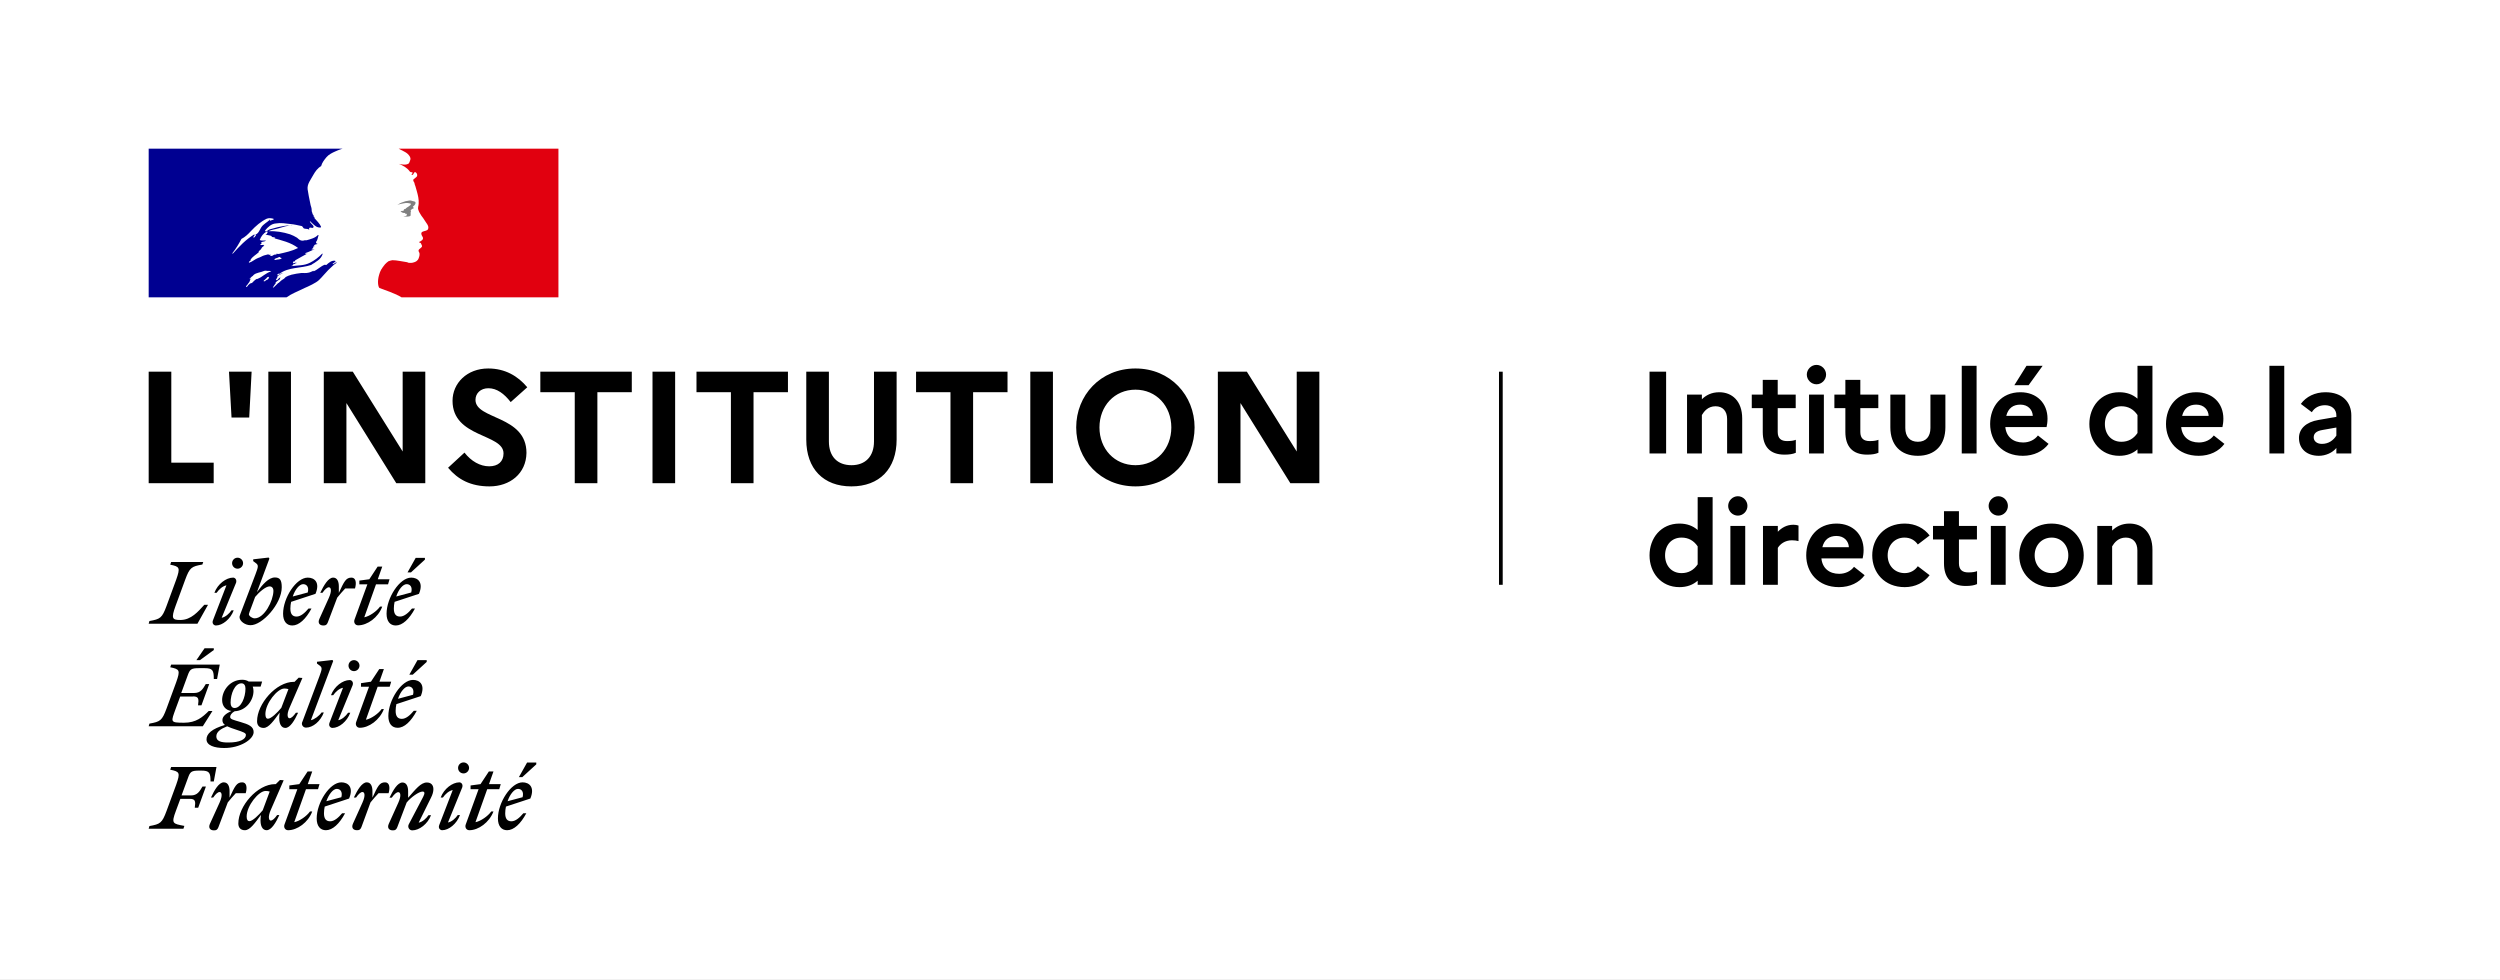
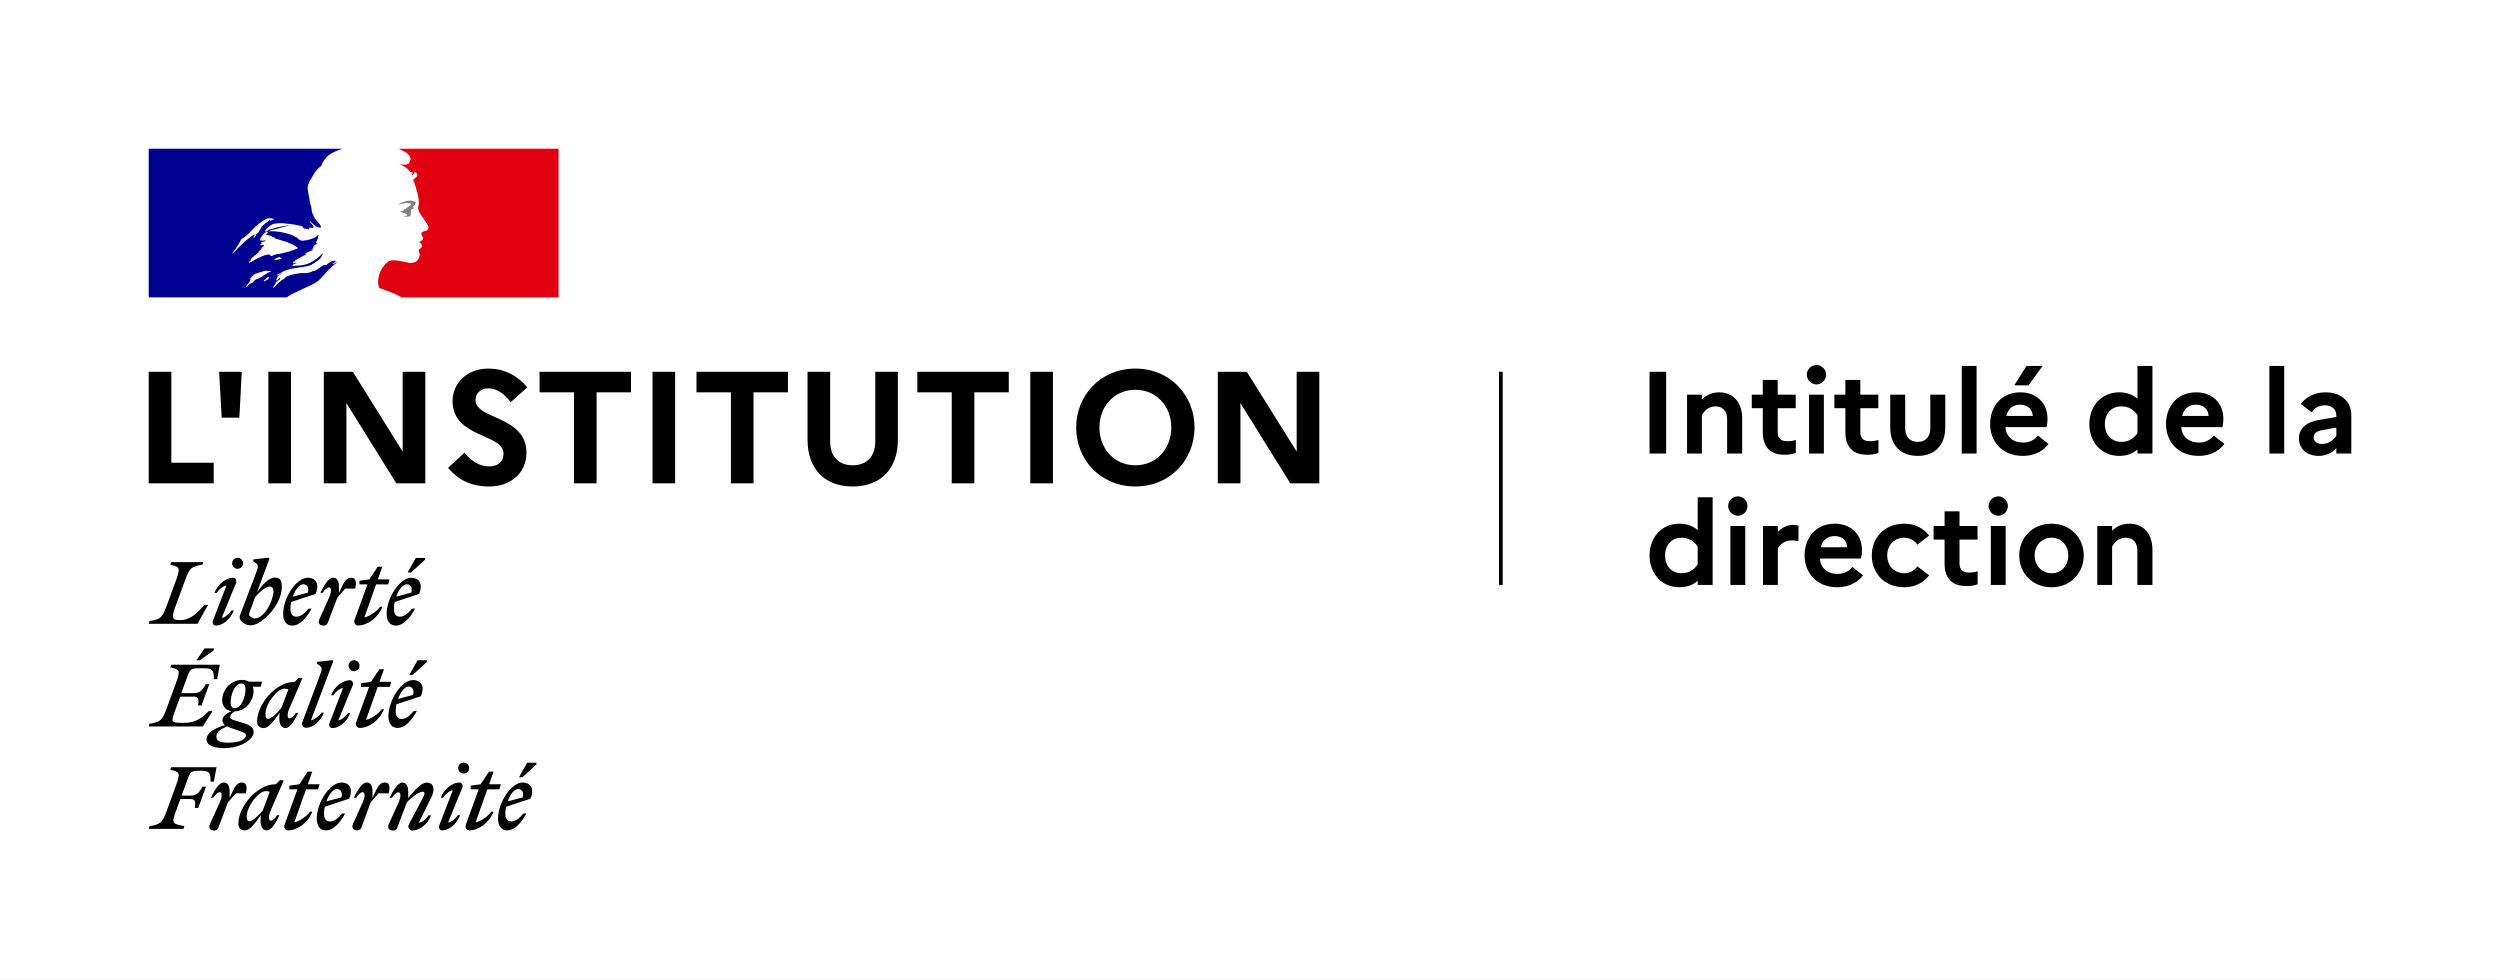
- <svg xmlns="http://www.w3.org/2000/svg" version="1.1" viewBox="0 0 16814.891 6585">
-   <path d="M0 6585H16815V0H0z" fill="#fff" />
+ <svg xmlns="http://www.w3.org/2000/svg" version="1.1" viewBox="0 0 16811.453 6585">
+   <path d="M0 6585H16812V0H0z" fill="#fff" />
  <path d="M2145 1884C2156 1873 2167 1862 2177 1850C2197 1827 2217 1806 2240 1786C2247 1780 2254 1774 2261 1770C2263 1768 2263 1764 2265 1762C2256 1766 2250 1773 2240 1777C2238 1777 2236 1775 2238 1773C2245 1768 2252 1763 2258 1758H2257C2255 1758 2255 1756 2255 1754C2230 1750 2212 1767 2195 1782C2191 1784 2187 1780 2186 1780C2158 1789 2137 1814 2109 1825V1821C2098 1825 2087 1832 2075 1834C2058 1838 2043 1836 2028 1836C2005 1838 1982 1843 1959 1848C1958 1848 1958 1848 1957 1849C1945 1852 1933 1857 1922 1863L1918 1867C1914 1871 1910 1876 1905 1878C1893 1884 1884 1894 1874 1903C1873 1904 1872 1904 1871 1904C1861 1914 1851 1924 1841 1933C1840 1934 1837 1934 1835 1934C1835 1933 1836 1933 1836 1932C1838 1929 1839 1927 1841 1924L1847 1915C1850 1911 1852 1907 1855 1904C1856 1903 1856 1902 1855 1902C1854 1901 1853 1901 1852 1901C1861 1892 1873 1884 1884 1877C1883 1877 1881 1876 1882 1875C1883 1873 1884 1872 1885 1870C1885 1869 1885 1869 1886 1868C1886 1867 1885 1867 1885 1866L1876 1872C1871 1876 1868 1884 1861 1884H1858C1857 1884 1856 1884 1856 1883V1882C1856 1881 1857 1881 1857 1880C1857 1879 1858 1879 1858 1878C1858 1878 1858 1877 1859 1877C1859 1876 1860 1875 1860 1875C1860 1874 1861 1874 1861 1873C1862 1872 1863 1870 1863 1869C1863 1868 1864 1868 1864 1867C1865 1866 1865 1865 1866 1864C1867 1862 1866 1861 1865 1861C1868 1856 1873 1853 1878 1850H1877C1884 1846 1892 1842 1899 1838L1902 1835C1891 1839 1882 1844 1872 1850C1872 1850 1870 1851 1869 1852C1869 1852 1867 1853 1864 1850V1849C1866 1845 1872 1843 1875 1840C1877 1840 1879 1840 1879 1842C1940 1795 2023 1806 2093 1782C2099 1778 2104 1774 2110 1771C2119 1767 2127 1758 2138 1752C2153 1741 2164 1727 2170 1709C2170 1707 2168 1705 2168 1705C2143 1731 2115 1752 2085 1767C2045 1788 2002 1784 1960 1790C1962 1786 1966 1786 1969 1786C1969 1780 1973 1778 1977 1775H1983C1985 1775 1985 1771 1987 1771C1991 1771 1997 1769 1995 1769C1989 1761 1978 1775 1969 1769C1973 1765 1971 1760 1975 1758H1983C1983 1754 1987 1750 1987 1750C2015 1733 2042 1720 2068 1705C2062 1705 2059 1711 2053 1707C2057 1707 2053 1701 2057 1701C2078 1695 2095 1684 2116 1676C2108 1676 2103 1682 2095 1676C2099 1674 2101 1670 2106 1670V1664C2106 1662 2108 1662 2110 1662C2108 1662 2106 1660 2106 1660C2108 1656 2114 1658 2117 1654C2115 1654 2111 1654 2111 1652C2117 1644 2126 1643 2136 1641C2134 1637 2128 1641 2128 1637C2128 1635 2130 1635 2132 1635H2128C2124 1633 2126 1629 2126 1627C2137 1614 2137 1597 2143 1582C2141 1582 2139 1582 2139 1580C2120 1601 2090 1608 2062 1616H2049C2040 1620 2026 1620 2017 1614C2009 1610 2006 1605 1998 1599C1983 1590 1968 1582 1951 1576C1904 1561 1855 1553 1806 1555C1827 1544 1850 1543 1872 1536C1904 1527 1934 1515 1968 1517C1962 1515 1955 1517 1949 1517C1923 1515 1896 1523 1868 1528C1849 1532 1832 1539 1813 1543C1802 1547 1796 1558 1783 1556V1550C1802 1527 1825 1505 1855 1503C1889 1497 1921 1503 1955 1507C1980 1509 2002 1515 2027 1520C2036 1520 2038 1535 2046 1537C2057 1541 2069 1537 2080 1545C2080 1541 2078 1537 2080 1534C2088 1526 2097 1536 2105 1532C2120 1523 2092 1506 2084 1492C2084 1490 2086 1488 2086 1488C2101 1501 2112 1516 2131 1526C2140 1530 2163 1535 2159 1524C2150 1503 2131 1486 2115 1467V1459C2111 1459 2111 1457 2109 1455V1447C2101 1443 2103 1436 2100 1430C2094 1421 2098 1407 2094 1396C2090 1385 2088 1375 2086 1364C2080 1332 2073 1304 2069 1273C2065 1237 2090 1209 2107 1177C2120 1154 2135 1132 2160 1117C2166 1094 2181 1075 2196 1057C2211 1039 2236 1027 2254 1019C2280 1007 2304 1e3 2304 1e3H1e3V2e3H1927C1963 1974 1999 1962 2049 1937C2073 1927 2127 1902 2145 1884M1855 1748C1851 1748 1844 1750 1846 1746C1848 1737 1861 1737 1869 1733C1873 1731 1878 1727 1882 1729C1886 1735 1891 1733 1895 1737C1883 1748 1868 1743 1855 1748M1565 1707C1565 1707 1563 1705 1563 1703C1588 1671 1606 1641 1624 1607C1649 1594 1669 1575 1688 1554C1720 1520 1754 1490 1794 1471C1809 1465 1828 1467 1843 1473C1837 1481 1828 1479 1820 1484C1818 1484 1816 1484 1814 1482C1816 1480 1816 1478 1816 1476C1797 1497 1771 1506 1756 1531C1745 1550 1737 1574 1713 1580C1705 1582 1715 1574 1711 1576C1652 1612 1611 1656 1565 1707M1722 1582C1720 1586 1718 1586 1716 1590C1714 1594 1712 1596 1708 1598C1706 1598 1704 1598 1704 1596C1706 1588 1712 1581 1719 1579C1722 1578 1722 1580 1722 1582M1810 1865C1809 1867 1807 1869 1805 1871C1807 1871 1809 1873 1807 1874C1803 1878 1798 1882 1793 1884H1790C1788 1886 1785 1888 1783 1891C1781 1893 1770 1892 1773 1889C1778 1885 1782 1880 1787 1876C1790 1874 1793 1871 1795 1868C1796 1866 1797 1865 1799 1864C1802 1862 1812 1861 1810 1865M1776 1850C1768 1855 1761 1860 1754 1865C1746 1870 1737 1873 1729 1877C1728 1876 1727 1876 1726 1876C1719 1880 1713 1885 1707 1891L1697 1901C1696 1902 1696 1903 1694 1904C1693 1905 1690 1905 1690 1903C1689 1904 1688 1904 1687 1905C1686 1906 1685 1906 1684 1907H1682C1680 1909 1677 1911 1675 1913C1671 1917 1667 1920 1664 1925V1926L1663 1927C1663 1927 1663 1928 1662 1928C1662 1929 1661 1929 1661 1930C1661 1930 1660 1931 1659 1931L1658 1930C1658 1930 1658 1929 1657 1929C1656 1928 1656 1927 1655 1926V1925C1657 1923 1659 1921 1661 1918C1662 1917 1662 1916 1663 1916C1664 1915 1665 1913 1666 1912C1666 1911 1667 1911 1667 1910C1669 1907 1671 1905 1673 1902L1674 1901C1675 1900 1676 1898 1677 1897C1678 1896 1678 1895 1679 1893V1892C1680 1890 1680 1889 1681 1888V1887C1681 1886 1681 1886 1682 1885C1682 1884 1682 1883 1683 1882V1881C1685 1877 1688 1874 1691 1871H1690C1687 1873 1685 1875 1683 1877C1681 1879 1677 1876 1680 1874C1682 1873 1683 1871 1684 1870C1687 1867 1690 1863 1694 1860C1696 1858 1698 1857 1700 1856L1701 1855C1702 1853 1704 1852 1705 1850C1723 1833 1754 1833 1777 1822C1786 1818 1798 1824 1807 1822C1813 1822 1818 1822 1824 1826C1807 1829 1792 1840 1776 1850M1815 1718C1813 1716 1821 1718 1823 1714H1808C1806 1714 1806 1712 1806 1710C1797 1712 1785 1716 1776 1718C1763 1722 1751 1731 1736 1735C1715 1743 1698 1760 1676 1767C1674 1767 1674 1765 1674 1763C1676 1757 1683 1755 1687 1750C1687 1748 1687 1746 1685 1746C1700 1725 1721 1714 1740 1697V1691C1746 1683 1755 1680 1759 1670C1761 1664 1769 1657 1778 1653C1776 1651 1772 1651 1772 1647C1764 1647 1757 1651 1749 1645C1753 1642 1757 1640 1761 1638C1759 1638 1758 1637 1757 1635C1755 1631 1761 1627 1766 1626C1774 1624 1783 1624 1789 1618C1776 1616 1761 1622 1747 1614C1756 1589 1772 1569 1794 1557C1796 1557 1800 1557 1800 1559C1800 1568 1794 1576 1785 1578C1800 1582 1815 1582 1830 1589C1828 1593 1824 1591 1822 1591C1831 1597 1843 1593 1852 1600C1846 1606 1841 1600 1835 1600C1894 1617 1956 1630 2005 1668C1963 1689 1920 1698 1875 1708C1869 1708 1866 1708 1860 1706C1860 1708 1860 1712 1858 1712C1850 1712 1845 1712 1839 1716C1832 1722 1821 1724 1815 1718" fill="#000091" />
  <path d="M2745 1366C2753 1368 2764 1368 2764 1372C2760 1387 2738 1391 2726 1406H2720C2714 1410 2716 1419 2711 1419C2705 1417 2700 1419 2694 1421C2702 1429 2711 1434 2722 1432C2724 1432 2728 1436 2728 1440C2728 1440 2730 1440 2732 1438C2734 1438 2736 1438 2736 1440V1448C2730 1456 2721 1452 2713 1454C2728 1458 2743 1458 2757 1454C2768 1450 2757 1431 2765 1422C2761 1422 2765 1416 2761 1416C2765 1412 2769 1407 2772 1405C2776 1405 2781 1403 2783 1399C2783 1395 2775 1393 2777 1390C2788 1382 2798 1371 2794 1360C2792 1354 2777 1354 2768 1350C2759 1346 2747 1350 2736 1352C2727 1352 2717 1358 2708 1360C2695 1364 2683 1371 2672 1379C2685 1373 2698 1371 2713 1368C2724 1366 2733 1364 2745 1366" fill="#808080" />
  <path d="M3755 1e3H2681C2681 1e3 2683 1e3 2691 1005C2700 1010 2711 1016 2718 1019C2732 1026 2745 1035 2754 1049C2758 1055 2763 1066 2760 1074C2756 1083 2754 1099 2745 1102C2734 1108 2719 1108 2705 1106C2697 1106 2690 1104 2682 1102C2710 1113 2737 1127 2756 1153C2758 1157 2765 1159 2773 1159C2775 1159 2775 1163 2775 1165C2771 1169 2767 1171 2769 1176H2775C2784 1172 2783 1153 2796 1159C2805 1165 2809 1178 2804 1187C2796 1195 2789 1200 2781 1206C2779 1210 2779 1215 2781 1219C2787 1227 2789 1234 2790 1242C2796 1255 2798 1270 2803 1284C2811 1312 2818 1341 2816 1369C2816 1384 2808 1397 2814 1412C2818 1427 2827 1438 2835 1452C2843 1463 2850 1471 2856 1482C2867 1501 2888 1520 2879 1541C2873 1554 2853 1552 2839 1560C2828 1569 2837 1585 2843 1594C2852 1611 2832 1622 2818 1628C2822 1634 2829 1632 2831 1636C2833 1645 2842 1651 2837 1661C2829 1672 2807 1678 2818 1695C2826 1708 2821 1723 2816 1737C2810 1754 2795 1762 2782 1765C2771 1769 2757 1769 2746 1767C2742 1765 2738 1763 2735 1763C2703 1759 2671 1750 2639 1750C2630 1752 2620 1754 2613 1757C2604 1763 2597 1770 2590 1777C2589 1779 2587 1780 2586 1782C2585 1783 2584 1784 2584 1785L2582 1787C2576 1794 2572 1801 2567 1809C2567 1810 2566 1810 2566 1810C2566 1811 2565 1812 2564 1813C2558 1824 2553 1836 2550 1848C2537 1891 2543 1928 2552 1937C2554 1939 2614 1958 2656 1977C2676 1986 2689 1992 2701 2e3H3756V1e3z" fill="#e1000f" />
-   <path d="M1e3 3250H1437.25V3111.75H1152.188V2499.797H1e3zM1676.25 2808.453L1692.328 2499.797H1540.141L1557.281 2808.453zM1804.844 3250H1957.031V2499.797H1804.844zM2177.797 3250H2329.984V2710.922L2665.422 3250H2860.484V2499.797H2708.297V3036.734L2372.844 2499.797H2177.797zM3013.734 3146.047C3080.172 3225.344 3165.906 3271.438 3292.375 3271.438C3429.562 3271.438 3538.875 3185.703 3541.016 3046.375C3541.016 2792.375 3198.062 2823.453 3198.062 2689.484C3198.062 2645.547 3232.359 2611.25 3284.875 2611.25C3341.672 2611.25 3390.969 2647.688 3434.906 2704.5L3546.375 2604.828C3483.141 2528.734 3396.328 2478.359 3283.797 2478.359C3141.266 2478.359 3043.734 2576.953 3043.734 2695.922C3043.734 2945.625 3386.688 2915.625 3386.688 3049.594C3386.688 3104.25 3350.25 3136.391 3290.234 3136.391C3229.141 3136.391 3169.125 3102.109 3124.109 3044.234zM3634.25 2638.047H3865.75V3250H4017.938V2638.047H4249.422V2499.797H3634.25zM4388.75 3250H4540.938V2499.797H4388.75zM4684.531 2638.047H4916.031V3250H5068.219V2638.047H5299.703V2499.797H4684.531zM5878.438 2969.203C5878.438 3069.953 5820.562 3128.891 5727.328 3128.891C5631.938 3128.891 5575.141 3069.953 5575.141 2969.203V2499.797H5422.953V2956.344C5422.953 3153.547 5538.703 3271.438 5726.25 3271.438C5914.875 3271.438 6030.625 3153.547 6030.625 2956.344V2499.797H5878.438zM6161.359 2638.047H6392.859V3250H6545.047V2638.047H6776.531V2499.797H6161.359zM6929.797 3250H7081.984V2499.797H6929.797zM7637.125 2478.359C7400.266 2478.359 7238.438 2660.547 7238.438 2874.891C7238.438 3089.234 7400.266 3271.438 7637.125 3271.438C7872.906 3271.438 8034.734 3089.234 8034.734 2874.891C8034.734 2660.547 7872.906 2478.359 7637.125 2478.359zM7637.125 3128.891C7495.656 3128.891 7394.922 3018.516 7394.922 2874.891C7394.922 2731.281 7495.656 2620.906 7637.125 2620.906C7777.516 2620.906 7878.266 2731.281 7878.266 2874.891C7878.266 3018.516 7777.516 3128.891 7637.125 3128.891zM8191.203 3250H8343.391V2710.922L8678.828 3250H8873.891V2499.797H8721.703V3036.734L8386.25 2499.797H8191.203z" />
+   <path d="M1e3 3250H1437.141V3111.781H1152.141V2500H1e3zM1609.641 2808.578L1625.719 2500H1473.578L1490.719 2808.578zM1804.641 3250H1956.781V2500H1804.641zM2177.5 3250H2329.641V2711.078L2665 3250H2860V2500H2707.844V3036.781L2372.5 2500H2177.5zM3013.203 3146.078C3079.625 3225.359 3165.344 3271.422 3291.766 3271.422C3428.906 3271.422 3538.203 3185.719 3540.344 3046.438C3540.344 2792.5 3197.484 2823.578 3197.484 2689.641C3197.484 2645.719 3231.766 2611.438 3284.266 2611.438C3341.062 2611.438 3390.344 2647.859 3434.266 2704.641L3545.703 2605C3482.484 2528.938 3395.703 2478.578 3283.203 2478.578C3140.703 2478.578 3043.203 2577.141 3043.203 2696.078C3043.203 2945.719 3386.062 2915.719 3386.062 3049.641C3386.062 3104.281 3349.625 3136.422 3289.625 3136.422C3228.562 3136.422 3168.562 3102.141 3123.562 3044.281zM3628.203 2638.219H3859.625V3250H4011.766V2638.219H4243.188V2500H3628.203zM4387.844 3250H4539.984V2500H4387.844zM4683.562 2638.219H4914.984V3250H5067.125V2638.219H5298.547V2500H4683.562zM5885.703 2969.281C5885.703 3070 5827.844 3128.922 5734.641 3128.922C5639.281 3128.922 5582.484 3070 5582.484 2969.281V2500H5430.344V2956.438C5430.344 3153.578 5546.062 3271.422 5733.562 3271.422C5922.125 3271.422 6037.844 3153.578 6037.844 2956.438V2500H5885.703zM6168.578 2638.219H6400V3250H6552.141V2638.219H6783.562V2500H6168.578zM6928.219 3250H7080.359V2500H6928.219zM7635.359 2478.578C7398.578 2478.578 7236.797 2660.719 7236.797 2875C7236.797 3089.281 7398.578 3271.422 7635.359 3271.422C7871.078 3271.422 8032.859 3089.281 8032.859 2875C8032.859 2660.719 7871.078 2478.578 7635.359 2478.578zM7635.359 3128.922C7493.938 3128.922 7393.219 3018.578 7393.219 2875C7393.219 2731.438 7493.938 2621.078 7635.359 2621.078C7775.719 2621.078 7876.422 2731.438 7876.422 2875C7876.422 3018.578 7775.719 3128.922 7635.359 3128.922zM8189.281 3250H8341.422V2711.078L8676.781 3250H8871.781V2500H8719.625V3036.781L8384.281 2500H8189.281z" />
  <path d="M3484 5306C3506 5306 3525 5323 3515 5362L3414 5389C3430 5341 3460 5306 3484 5306M3540 5470H3520C3495 5500 3467 5524 3440 5524C3412 5524 3398 5507 3398 5470C3398 5455 3400 5439 3403 5425L3567 5371C3599 5295 3560 5262 3515 5262C3437 5262 3349 5398 3349 5505C3349 5556 3373 5584 3411 5584C3456 5584 3502 5541 3540 5470M3514 5226L3607 5141V5129H3545L3490 5227H3514zM3165 5308H3219L3133 5544C3125 5564 3136 5584 3157 5584C3218 5584 3291 5532 3319 5458H3304C3282 5489 3234 5523 3198 5530L3277 5308H3358L3368 5274H3289L3319 5189H3288L3232 5274L3165 5283zM3109 5296C3116 5274 3101 5262 3090 5262C3043 5262 2986 5305 2964 5364H2979C2994 5342 3020 5318 3045 5314L2954 5550C2946 5572 2962 5584 2974 5584C3019 5584 3072 5541 3094 5482H3079C3064 5504 3038 5528 3013 5532zM3118 5202C3138 5202 3155 5185 3155 5165C3155 5145 3138 5128 3118 5128C3097 5128 3081 5145 3081 5165C3081 5186 3097 5202 3118 5202M2679 5328C2693 5328 2701 5350 2679 5399L2615 5541C2603 5568 2616 5585 2642 5585C2658 5585 2665 5581 2672 5564L2735 5398C2764 5362 2818 5324 2842 5324C2859 5324 2857 5338 2846 5360L2749 5545C2740 5563 2752 5585 2773 5585C2820 5585 2877 5542 2899 5483H2882C2867 5505 2841 5529 2816 5533L2899 5365C2910 5344 2915 5324 2915 5308C2915 5281 2900 5263 2871 5263C2830 5263 2795 5309 2745 5366V5322C2745 5291 2735 5263 2707 5263C2674 5263 2644 5315 2620 5365H2635C2652 5341 2667 5328 2679 5328M2614 5334C2625 5295 2619 5262 2590 5262C2553 5262 2541 5287 2505 5365V5321C2505 5290 2495 5262 2467 5262C2434 5262 2404 5314 2380 5364H2395C2411 5341 2426 5327 2438 5327C2452 5327 2460 5349 2438 5398L2374 5540C2362 5567 2375 5584 2401 5584C2417 5584 2424 5580 2431 5563L2492 5397C2510 5375 2526 5356 2546 5335H2614zM2265 5306C2287 5306 2306 5323 2296 5362L2195 5389C2212 5341 2241 5306 2265 5306M2321 5470H2301C2276 5500 2248 5524 2221 5524C2193 5524 2179 5507 2179 5470C2179 5455 2181 5439 2184 5425L2348 5371C2380 5295 2342 5262 2296 5262C2218 5262 2130 5398 2130 5505C2130 5556 2154 5584 2192 5584C2237 5584 2283 5541 2321 5470M1946 5308H2e3L1914 5544C1906 5564 1917 5584 1938 5584C1999 5584 2073 5532 2100 5458H2085C2063 5489 2015 5523 1979 5530L2058 5308H2139L2149 5274H2070L2100 5189H2069L2013 5274L1946 5283zM1659 5492C1659 5419 1740 5320 1786 5320C1796 5320 1806 5321 1814 5324L1767 5450C1740 5483 1698 5523 1678 5523C1666 5523 1659 5514 1659 5492M1908 5248L1883 5246L1855 5274H1850C1731 5274 1603 5422 1603 5539C1603 5566 1618 5584 1647 5584C1682 5584 1716 5534 1755 5481L1753 5500C1748 5554 1765 5584 1793 5584C1826 5584 1856 5532 1879 5482H1864C1848 5505 1833 5519 1821 5519C1809 5519 1800 5496 1821 5448zM1653 5334C1664 5295 1658 5262 1629 5262C1592 5262 1580 5287 1544 5365V5321C1544 5290 1534 5262 1505 5262C1472 5262 1442 5314 1419 5364H1434C1450 5341 1465 5327 1477 5327C1491 5327 1499 5349 1477 5398L1412 5541C1400 5568 1413 5585 1439 5585C1455 5585 1462 5581 1469 5564L1532 5397C1550 5375 1566 5356 1586 5335H1653zM1234 5573L1240 5555C1161 5540 1151 5540 1183 5454L1213 5373H1276C1315 5373 1316 5390 1310 5433H1333L1385 5290H1362C1342 5324 1327 5350 1284 5350H1221L1264 5233C1279 5191 1286 5183 1340 5183H1354C1409 5183 1416 5198 1416 5256H1438L1456 5159H1151L1145 5177C1208 5190 1214 5196 1185 5278L1120 5455C1090 5536 1078 5543 1005 5556L1e3 5574H1234zM2747 4617C2769 4617 2788 4634 2778 4673L2677 4700C2693 4652 2723 4617 2747 4617M2803 4781H2783C2758 4811 2730 4835 2703 4835C2675 4835 2661 4818 2661 4781C2661 4766 2663 4750 2666 4736L2830 4682C2862 4606 2823 4573 2778 4573C2700 4573 2612 4709 2612 4816C2612 4867 2636 4895 2674 4895C2719 4896 2765 4852 2803 4781M2777 4537L2870 4452V4440H2808L2753 4538H2777zM2428 4619H2482L2396 4855C2388 4875 2399 4895 2420 4895C2481 4895 2554 4843 2582 4769H2567C2545 4800 2497 4834 2461 4841L2540 4619H2621L2631 4585H2552L2582 4500H2551L2495 4585L2428 4595zM2372 4608C2379 4586 2364 4574 2352 4574C2305 4574 2248 4617 2226 4676H2241C2256 4654 2282 4630 2307 4626L2216 4862C2208 4884 2224 4896 2236 4896C2281 4896 2334 4853 2356 4794H2341C2326 4816 2300 4840 2275 4844zM2381 4514C2401 4514 2418 4497 2418 4477C2418 4457 2401 4440 2381 4440C2360 4440 2344 4457 2344 4477C2344 4497 2360 4514 2381 4514M2091 4844L2241 4446L2236 4439L2132 4451V4463L2152 4478C2170 4492 2164 4505 2148 4550L2034 4854C2024 4872 2037 4894 2058 4894C2105 4894 2156 4851 2178 4792H2163C2147 4815 2115 4839 2091 4844M1785 4803C1785 4730 1866 4631 1912 4631C1922 4631 1931 4632 1940 4635L1892 4761C1865 4794 1823 4834 1803 4834C1792 4835 1785 4825 1785 4803M2034 4560L2009 4558L1981 4586H1976C1857 4586 1729 4734 1729 4851C1729 4878 1744 4896 1773 4896C1808 4896 1842 4846 1881 4793L1879 4812C1874 4866 1891 4896 1919 4896C1952 4896 1982 4844 2005 4794H1990C1974 4817 1959 4831 1947 4831C1935 4831 1926 4808 1947 4761zM1455 4953C1455 4922 1485 4902 1528 4885C1542 4892 1564 4900 1592 4909C1637 4924 1654 4930 1654 4943C1654 4972 1613 4994 1538 4994C1482 4995 1455 4983 1455 4953M1578 4762C1558 4762 1551 4745 1551 4726C1551 4667 1579 4596 1624 4596C1644 4596 1651 4613 1651 4632C1651 4690 1622 4762 1578 4762M1706 4924C1706 4886 1672 4872 1617 4856C1570 4842 1548 4838 1548 4822C1548 4810 1558 4795 1578 4784C1656 4780 1705 4710 1705 4648C1705 4637 1703 4627 1700 4618H1753L1763 4584H1673C1661 4576 1646 4572 1629 4572C1547 4572 1494 4644 1494 4708C1494 4749 1518 4777 1556 4782C1518 4800 1496 4819 1496 4843C1496 4857 1501 4867 1513 4876C1425 4902 1389 4935 1389 4973C1389 5014 1443 5031 1507 5031C1615 5032 1706 4973 1706 4924M1298 4684C1337 4684 1338 4701 1332 4744H1355L1407 4601H1384C1364 4635 1349 4661 1306 4661H1219L1262 4544C1277 4502 1285 4494 1338 4494H1376C1431 4494 1438 4509 1438 4567H1460L1478 4470H1151L1145 4488C1208 4501 1214 4507 1185 4589L1120 4766C1090 4847 1078 4854 1005 4867L1e3 4885H1364L1429 4782H1404C1362 4824 1319 4861 1238 4861C1141 4861 1150 4856 1182 4766L1212 4685H1298zM1345 4440L1438 4372V4360H1376L1321 4440zM2735 3929C2757 3929 2776 3946 2766 3985L2665 4012C2681 3963 2711 3929 2735 3929M2791 4093H2771C2746 4123 2718 4147 2691 4147C2663 4147 2649 4130 2649 4093C2649 4078 2651 4062 2654 4048L2818 3994C2850 3918 2811 3885 2766 3885C2688 3885 2600 4021 2600 4128C2600 4179 2624 4207 2662 4207C2707 4207 2753 4164 2791 4093M2765 3849L2858 3764V3752H2796L2741 3850H2765zM2416 3930H2471L2385 4166C2377 4186 2388 4206 2409 4206C2470 4206 2544 4154 2571 4080H2556C2534 4111 2486 4145 2450 4152L2529 3930H2610L2620 3896H2541L2571 3811H2540L2484 3896L2417 3905V3930zM2388 3957C2399 3918 2393 3885 2364 3885C2327 3885 2315 3910 2279 3988V3944C2279 3913 2269 3885 2241 3885C2208 3885 2178 3937 2154 3987H2169C2185 3964 2200 3950 2212 3950C2226 3950 2234 3972 2212 4021L2148 4163C2136 4190 2149 4207 2175 4207C2191 4207 2198 4203 2205 4186L2268 4020C2286 3998 2302 3979 2322 3958H2388zM2039 3929C2061 3929 2080 3946 2070 3985L1969 4012C1985 3963 2015 3929 2039 3929M2095 4093H2075C2050 4123 2022 4147 1995 4147C1967 4147 1953 4130 1953 4093C1953 4078 1955 4062 1958 4048L2122 3994C2154 3918 2116 3885 2070 3885C1992 3885 1904 4021 1904 4128C1904 4179 1928 4207 1966 4207C2011 4207 2057 4164 2095 4093M1713 4159C1697 4159 1674 4144 1674 4131C1674 4127 1681 4108 1690 4085L1716 4015C1744 3981 1788 3944 1813 3944C1828 3944 1839 3954 1839 3975C1838 4041 1778 4159 1713 4159M1895 3950C1895 3902 1883 3884 1849 3884C1807 3884 1768 3929 1728 3983L1812 3757L1807 3750L1703 3762V3774L1723 3789C1741 3803 1735 3817 1719 3861L1628 4100C1620 4120 1611 4144 1611 4150C1611 4178 1649 4205 1684 4205C1763 4207 1895 4062 1895 3950M1588 3919C1594 3897 1580 3885 1568 3885C1521 3885 1464 3928 1442 3987H1457C1472 3965 1498 3941 1523 3937L1432 4173C1424 4195 1440 4207 1452 4207C1497 4207 1550 4164 1572 4105H1557C1542 4127 1516 4151 1491 4155zM1598 3825C1618 3825 1635 3808 1635 3788C1635 3768 1618 3751 1598 3751C1577 3751 1561 3768 1561 3788C1561 3808 1577 3825 1598 3825M1367 3780H1151L1145 3798C1208 3811 1214 3817 1185 3899L1120 4076C1090 4157 1078 4164 1005 4177L1e3 4195H1328L1399 4068H1374C1333 4113 1286 4170 1213 4170C1158 4170 1150 4160 1181 4075L1246 3898C1276 3817 1288 3810 1361 3797z" />
-   <path d="M11094.656 3050H11206.25V2499.859H11094.656zM11346.938 3050H11446.75V2791.438C11461.672 2766.281 11488.406 2732.484 11538.703 2732.484C11587.422 2732.484 11616.5 2765.5 11616.5 2818.156V3050H11717.891V2814.219C11717.891 2697.125 11649.516 2638.172 11563.844 2638.172C11511.188 2638.172 11474.25 2658.609 11446.75 2685.328V2653.891H11346.938zM11856.203 2905.391C11856.203 3002.062 11903.359 3057.859 12002.391 3057.859C12035.391 3057.859 12058.969 3053.922 12078.625 3045.281V2958.047C12065.266 2963.547 12047.188 2966.688 12019.672 2966.688C11980.391 2966.688 11956.812 2949.406 11956.812 2905.391V2745.062H12077.844V2653.891H11956.812V2554.875H11856.203V2653.891H11782.328V2745.062H11856.203zM12217.734 2584.734C12253.094 2584.734 12282.172 2554.875 12282.172 2519.5C12282.172 2484.141 12253.094 2454.266 12217.734 2454.266C12182.359 2454.266 12152.5 2484.141 12152.5 2519.5C12152.5 2554.875 12182.359 2584.734 12217.734 2584.734zM12167.438 3050H12267.25V2653.891H12167.438zM12411.844 2905.391C12411.844 3002.062 12459 3057.859 12558.031 3057.859C12591.031 3057.859 12614.609 3053.922 12634.266 3045.281V2958.047C12620.906 2963.547 12602.828 2966.688 12575.312 2966.688C12536.031 2966.688 12512.453 2949.406 12512.453 2905.391V2745.062H12633.484V2653.891H12512.453V2554.875H12411.844V2653.891H12337.969V2745.062H12411.844zM12984 2878.672C12984 2936.047 12954.141 2971.406 12899.906 2971.406C12844.891 2971.406 12815.031 2936.047 12815.031 2878.672V2653.891H12714.422V2873.953C12714.422 2992.625 12782.797 3065.719 12899.125 3065.719C13015.438 3065.719 13084.594 2992.625 13084.594 2873.953V2653.891H12984zM13194.641 3050H13294.453V2460.562H13194.641zM13644.172 2591.016L13738.484 2460.562H13630.031L13548.297 2591.016zM13778.562 2985.547L13707.047 2928.969C13685.828 2957.266 13650.469 2976.125 13607.234 2976.125C13539.656 2976.125 13494.062 2937.609 13487.781 2872.375H13765.203C13768.359 2859.016 13771.5 2837.797 13771.5 2815.797C13771.5 2712.047 13699.188 2638.172 13589.156 2638.172C13459.484 2638.172 13385.609 2734.844 13385.609 2851.953C13385.609 2967.484 13464.984 3065.719 13605.672 3065.719C13680.328 3065.719 13741.625 3035.062 13778.562 2985.547zM13589.156 2721.484C13641.812 2721.484 13670.891 2757.641 13672.469 2796.938H13494.062C13507.422 2745.062 13540.438 2721.484 13589.156 2721.484zM14052.859 2851.953C14052.859 2967.484 14129.094 3065.719 14254.062 3065.719C14305.141 3065.719 14345.219 3050 14376.656 3022.5V3050H14477.25V2460.562H14376.656V2681.406C14345.219 2653.891 14305.141 2638.172 14254.062 2638.172C14129.094 2638.172 14052.859 2736.422 14052.859 2851.953zM14157.391 2851.953C14157.391 2782.781 14200.609 2732.484 14268.203 2732.484C14313.781 2732.484 14349.938 2752.141 14376.656 2791.438V2912.469C14350.719 2950.969 14314.578 2971.406 14268.203 2971.406C14200.609 2971.406 14157.391 2921.109 14157.391 2851.953zM14961.375 2985.547L14889.859 2928.969C14868.641 2957.266 14833.281 2976.125 14790.047 2976.125C14722.469 2976.125 14676.875 2937.609 14670.594 2872.375H14948.016C14951.172 2859.016 14954.312 2837.797 14954.312 2815.797C14954.312 2712.047 14882 2638.172 14771.969 2638.172C14642.297 2638.172 14568.422 2734.844 14568.422 2851.953C14568.422 2967.484 14647.797 3065.719 14788.484 3065.719C14863.141 3065.719 14924.438 3035.062 14961.375 2985.547zM14771.969 2721.484C14824.625 2721.484 14853.703 2757.641 14855.281 2796.938H14676.875C14690.234 2745.062 14723.25 2721.484 14771.969 2721.484zM15263.969 3050H15363.781V2460.562H15263.969zM15596.406 3065.719C15642.766 3065.719 15689.141 3044.5 15714.297 3013.062V3050H15814.891V2793.797C15814.891 2706.547 15755.938 2638.172 15641.203 2638.172C15569.688 2638.172 15510.734 2668.047 15475.375 2716.766L15549.25 2772.562C15567.328 2741.922 15599.547 2725.422 15638.062 2725.422C15682.859 2725.422 15714.297 2752.141 15714.297 2793.797V2804L15594.828 2824.438C15509.172 2838.594 15462.797 2884.953 15462.797 2945.469C15462.797 3020.141 15517.031 3065.719 15596.406 3065.719zM15561.828 2941.547C15561.828 2916.391 15578.328 2899.109 15620.766 2892.031L15714.297 2875.531V2929.75C15693.859 2961.984 15661.641 2985.547 15616.844 2985.547C15583.047 2985.547 15561.828 2966.688 15561.828 2941.547z" />
-   <path d="M11094.656 3735.287C11094.656 3850.818 11170.891 3949.052 11295.859 3949.052C11346.938 3949.052 11387.016 3933.333 11418.453 3905.833V3933.333H11519.047V3343.896H11418.453V3564.74C11387.016 3537.224 11346.938 3521.505 11295.859 3521.505C11170.891 3521.505 11094.656 3619.755 11094.656 3735.287zM11199.188 3735.287C11199.188 3666.115 11242.406 3615.818 11310 3615.818C11355.578 3615.818 11391.734 3635.474 11418.453 3674.771V3795.802C11392.516 3834.302 11356.375 3854.74 11310 3854.74C11242.406 3854.74 11199.188 3804.443 11199.188 3735.287zM11688.812 3468.068C11724.172 3468.068 11753.25 3438.208 11753.25 3402.833C11753.25 3367.474 11724.172 3337.599 11688.812 3337.599C11653.438 3337.599 11623.578 3367.474 11623.578 3402.833C11623.578 3438.208 11653.438 3468.068 11688.812 3468.068zM11638.516 3933.333H11738.328V3537.224H11638.516zM11857.781 3933.333H11957.594V3684.99C11972.516 3660.615 12003.953 3633.896 12052.688 3633.896C12070.766 3633.896 12084.125 3636.255 12096.703 3639.396V3534.865C12087.266 3531.724 12075.484 3529.365 12062.109 3529.365C12017.312 3529.365 11983.531 3549.802 11957.594 3576.521V3537.224H11857.781zM12541.516 3868.88L12470 3812.302C12448.781 3840.599 12413.422 3859.458 12370.188 3859.458C12302.609 3859.458 12257.016 3820.943 12250.734 3755.708H12528.156C12531.312 3742.349 12534.453 3721.13 12534.453 3699.13C12534.453 3595.38 12462.141 3521.505 12352.109 3521.505C12222.438 3521.505 12148.562 3618.177 12148.562 3735.287C12148.562 3850.818 12227.938 3949.052 12368.625 3949.052C12443.281 3949.052 12504.578 3918.396 12541.516 3868.88zM12352.109 3604.818C12404.766 3604.818 12433.844 3640.974 12435.422 3680.271H12257.016C12270.375 3628.396 12303.391 3604.818 12352.109 3604.818zM12811.094 3854.74C12744.297 3854.74 12696.344 3805.224 12696.344 3735.287C12696.344 3666.115 12744.297 3615.818 12809.516 3615.818C12850.391 3615.818 12880.25 3634.677 12899.125 3662.193L12978.5 3601.677C12941.562 3552.943 12883.406 3521.505 12811.094 3521.505C12674.344 3521.505 12592.609 3619.755 12592.609 3735.287C12592.609 3850.818 12674.344 3949.052 12811.094 3949.052C12883.406 3949.052 12941.562 3917.615 12978.5 3868.88L12899.125 3808.365C12880.25 3835.88 12849.609 3854.74 12811.094 3854.74zM13075.156 3788.724C13075.156 3885.396 13122.312 3941.193 13221.344 3941.193C13254.344 3941.193 13277.922 3937.255 13297.578 3928.615V3841.38C13284.219 3846.88 13266.141 3850.021 13238.625 3850.021C13199.344 3850.021 13175.766 3832.74 13175.766 3788.724V3628.396H13296.797V3537.224H13175.766V3438.208H13075.156V3537.224H13001.281V3628.396H13075.156zM13440.609 3468.068C13475.969 3468.068 13505.047 3438.208 13505.047 3402.833C13505.047 3367.474 13475.969 3337.599 13440.609 3337.599C13405.234 3337.599 13375.375 3367.474 13375.375 3402.833C13375.375 3438.208 13405.234 3468.068 13440.609 3468.068zM13390.312 3933.333H13490.125V3537.224H13390.312zM13798.188 3521.505C13669.297 3521.505 13581.281 3616.615 13581.281 3735.287C13581.281 3853.958 13669.297 3949.052 13798.188 3949.052C13927.094 3949.052 14015.109 3853.958 14015.109 3735.287C14015.109 3616.615 13927.094 3521.505 13798.188 3521.505zM13799.766 3854.74C13733.75 3854.74 13685.016 3804.443 13685.016 3735.287C13685.016 3666.115 13733.75 3615.818 13799.766 3615.818C13863.422 3615.818 13911.375 3666.115 13911.375 3735.287C13911.375 3803.662 13863.422 3854.74 13799.766 3854.74zM14106.281 3933.333H14206.094V3674.771C14221.016 3649.615 14247.75 3615.818 14298.047 3615.818C14346.766 3615.818 14375.844 3648.833 14375.844 3701.49V3933.333H14477.234V3697.552C14477.234 3580.458 14408.859 3521.505 14323.188 3521.505C14270.531 3521.505 14233.594 3541.943 14206.094 3568.662V3537.224H14106.281z" />
-   <path d="M10082.156 2500H10107.156V3933.333H10082.156z" />
+   <path d="M11092.484 3050H11204.062V2500H11092.484zM11344.703 3050H11444.484V2791.5C11459.406 2766.359 11486.125 2732.578 11536.406 2732.578C11585.125 2732.578 11614.188 2765.578 11614.188 2818.219V3050H11715.547V2814.281C11715.547 2697.219 11647.188 2638.297 11561.547 2638.297C11508.906 2638.297 11471.984 2658.719 11444.484 2685.438V2654H11344.703zM11853.844 2905.438C11853.844 3002.078 11900.984 3057.859 11999.984 3057.859C12032.984 3057.859 12056.547 3053.922 12076.188 3045.281V2958.078C12062.844 2963.578 12044.766 2966.719 12017.266 2966.719C11977.984 2966.719 11954.406 2949.438 11954.406 2905.438V2745.141H12075.406V2654H11954.406V2555H11853.844V2654H11779.984V2745.141H11853.844zM12215.266 2584.859C12250.625 2584.859 12279.688 2555 12279.688 2519.656C12279.688 2484.297 12250.625 2454.438 12215.266 2454.438C12179.906 2454.438 12150.047 2484.297 12150.047 2519.656C12150.047 2555 12179.906 2584.859 12215.266 2584.859zM12164.984 3050H12264.766V2654H12164.984zM12409.344 2905.438C12409.344 3002.078 12456.484 3057.859 12555.484 3057.859C12588.484 3057.859 12612.047 3053.922 12631.688 3045.281V2958.078C12618.344 2963.578 12600.266 2966.719 12572.766 2966.719C12533.484 2966.719 12509.906 2949.438 12509.906 2905.438V2745.141H12630.906V2654H12509.906V2555H12409.344V2654H12335.484V2745.141H12409.344zM12980.547 2878.719C12980.547 2936.078 12950.688 2971.422 12896.484 2971.422C12841.484 2971.422 12811.625 2936.078 12811.625 2878.719V2654H12711.062V2874C12711.062 2992.641 12779.406 3065.719 12895.703 3065.719C13011.984 3065.719 13081.125 2992.641 13081.125 2874V2654H12980.547zM13191.906 3050H13291.688V2460.719H13191.906zM13641.328 2591.156L13735.609 2460.719H13627.188L13545.469 2591.156zM13775.688 2985.578L13704.188 2929C13682.969 2957.281 13647.609 2976.141 13604.406 2976.141C13536.828 2976.141 13491.266 2937.641 13484.969 2872.438H13762.328C13765.469 2859.078 13768.609 2837.859 13768.609 2815.859C13768.609 2712.141 13696.328 2638.297 13586.328 2638.297C13456.688 2638.297 13382.828 2734.938 13382.828 2852C13382.828 2967.5 13462.188 3065.719 13602.828 3065.719C13677.469 3065.719 13738.766 3035.078 13775.688 2985.578zM13586.328 2721.578C13638.969 2721.578 13668.047 2757.719 13669.609 2797H13491.266C13504.625 2745.141 13537.625 2721.578 13586.328 2721.578zM14049.891 2852C14049.891 2967.5 14126.109 3065.719 14251.031 3065.719C14302.109 3065.719 14342.172 3050 14373.609 3022.5V3050H14474.172V2460.719H14373.609V2681.5C14342.172 2654 14302.109 2638.297 14251.031 2638.297C14126.109 2638.297 14049.891 2736.5 14049.891 2852zM14154.391 2852C14154.391 2782.859 14197.609 2732.578 14265.172 2732.578C14310.75 2732.578 14346.891 2752.219 14373.609 2791.5V2912.5C14347.672 2951 14311.531 2971.422 14265.172 2971.422C14197.609 2971.422 14154.391 2921.141 14154.391 2852zM14958.172 2985.578L14886.672 2929C14865.453 2957.281 14830.094 2976.141 14786.891 2976.141C14719.312 2976.141 14673.75 2937.641 14667.453 2872.438H14944.812C14947.953 2859.078 14951.094 2837.859 14951.094 2815.859C14951.094 2712.141 14878.812 2638.297 14768.812 2638.297C14639.172 2638.297 14565.312 2734.938 14565.312 2852C14565.312 2967.5 14644.672 3065.719 14785.312 3065.719C14859.953 3065.719 14921.25 3035.078 14958.172 2985.578zM14768.812 2721.578C14821.453 2721.578 14850.531 2757.719 14852.094 2797H14673.75C14687.109 2745.141 14720.109 2721.578 14768.812 2721.578zM15260.672 3050H15360.453V2460.719H15260.672zM15593.031 3065.719C15639.391 3065.719 15685.734 3044.5 15710.875 3013.078V3050H15811.453V2793.859C15811.453 2706.641 15752.531 2638.297 15637.812 2638.297C15566.312 2638.297 15507.391 2668.141 15472.031 2716.859L15545.891 2772.641C15563.953 2742 15596.172 2725.5 15634.672 2725.5C15679.453 2725.5 15710.875 2752.219 15710.875 2793.859V2804.078L15591.453 2824.5C15505.812 2838.641 15459.453 2885 15459.453 2945.5C15459.453 3020.141 15513.672 3065.719 15593.031 3065.719zM15558.453 2941.578C15558.453 2916.438 15574.953 2899.141 15617.391 2892.078L15710.875 2875.578V2929.781C15690.453 2962 15658.234 2985.578 15613.453 2985.578C15579.672 2985.578 15558.453 2966.719 15558.453 2941.578z" />
+   <path d="M11092.484 3735.333C11092.484 3850.833 11168.703 3949.052 11293.625 3949.052C11344.703 3949.052 11384.766 3933.333 11416.203 3905.833V3933.333H11516.766V3344.052H11416.203V3564.833C11384.766 3537.333 11344.703 3521.63 11293.625 3521.63C11168.703 3521.63 11092.484 3619.833 11092.484 3735.333zM11196.984 3735.333C11196.984 3666.193 11240.203 3615.912 11307.766 3615.912C11353.344 3615.912 11389.484 3635.552 11416.203 3674.833V3795.833C11390.266 3834.333 11354.125 3854.755 11307.766 3854.755C11240.203 3854.755 11196.984 3804.474 11196.984 3735.333zM11686.484 3468.193C11721.844 3468.193 11750.906 3438.333 11750.906 3402.99C11750.906 3367.63 11721.844 3337.771 11686.484 3337.771C11651.125 3337.771 11621.266 3367.63 11621.266 3402.99C11621.266 3438.333 11651.125 3468.193 11686.484 3468.193zM11636.203 3933.333H11735.984V3537.333H11636.203zM11855.422 3933.333H11955.203V3685.052C11970.125 3660.693 12001.562 3633.974 12050.266 3633.974C12068.344 3633.974 12081.703 3636.333 12094.266 3639.474V3534.99C12084.844 3531.833 12073.062 3529.49 12059.703 3529.49C12014.922 3529.49 11981.125 3549.912 11955.203 3576.63V3537.333H11855.422zM12527.984 3868.912L12456.484 3812.333C12435.266 3840.615 12399.906 3859.474 12356.703 3859.474C12289.125 3859.474 12243.562 3820.974 12237.266 3755.771H12514.625C12517.766 3742.412 12520.906 3721.193 12520.906 3699.193C12520.906 3595.474 12448.625 3521.63 12338.625 3521.63C12208.984 3521.63 12135.125 3618.271 12135.125 3735.333C12135.125 3850.833 12214.484 3949.052 12355.125 3949.052C12429.766 3949.052 12491.062 3918.412 12527.984 3868.912zM12338.625 3604.912C12391.266 3604.912 12420.344 3641.052 12421.906 3680.333H12243.562C12256.922 3628.474 12289.922 3604.912 12338.625 3604.912zM12805.344 3854.755C12738.547 3854.755 12690.625 3805.271 12690.625 3735.333C12690.625 3666.193 12738.547 3615.912 12803.766 3615.912C12844.625 3615.912 12874.484 3634.771 12893.344 3662.271L12972.688 3601.771C12935.766 3553.052 12877.625 3521.63 12805.344 3521.63C12668.625 3521.63 12586.906 3619.833 12586.906 3735.333C12586.906 3850.833 12668.625 3949.052 12805.344 3949.052C12877.625 3949.052 12935.766 3917.615 12972.688 3868.912L12893.344 3808.412C12874.484 3835.912 12843.844 3854.755 12805.344 3854.755zM13076.406 3788.771C13076.406 3885.412 13123.547 3941.193 13222.547 3941.193C13255.547 3941.193 13279.109 3937.255 13298.75 3928.615V3841.412C13285.406 3846.912 13267.328 3850.052 13239.828 3850.052C13200.547 3850.052 13176.969 3832.771 13176.969 3788.771V3628.474H13297.969V3537.333H13176.969V3438.333H13076.406V3537.333H13002.547V3628.474H13076.406zM13437.828 3468.193C13473.188 3468.193 13502.25 3438.333 13502.25 3402.99C13502.25 3367.63 13473.188 3337.771 13437.828 3337.771C13402.469 3337.771 13372.609 3367.63 13372.609 3402.99C13372.609 3438.333 13402.469 3468.193 13437.828 3468.193zM13387.547 3933.333H13487.328V3537.333H13387.547zM13795.328 3521.63C13666.469 3521.63 13578.469 3616.693 13578.469 3735.333C13578.469 3853.974 13666.469 3949.052 13795.328 3949.052C13924.188 3949.052 14012.188 3853.974 14012.188 3735.333C14012.188 3616.693 13924.188 3521.63 13795.328 3521.63zM13796.906 3854.755C13730.906 3854.755 13682.188 3804.474 13682.188 3735.333C13682.188 3666.193 13730.906 3615.912 13796.906 3615.912C13860.547 3615.912 13908.469 3666.193 13908.469 3735.333C13908.469 3803.693 13860.547 3854.755 13796.906 3854.755zM14103.328 3933.333H14203.109V3674.833C14218.031 3649.693 14244.75 3615.912 14295.031 3615.912C14343.75 3615.912 14372.812 3648.912 14372.812 3701.552V3933.333H14474.172V3697.615C14474.172 3580.552 14405.812 3521.63 14320.172 3521.63C14267.531 3521.63 14230.609 3542.052 14203.109 3568.771V3537.333H14103.328z" />
+   <path d="M10079.984 2500H10104.984V3933.333H10079.984z" />
</svg>
